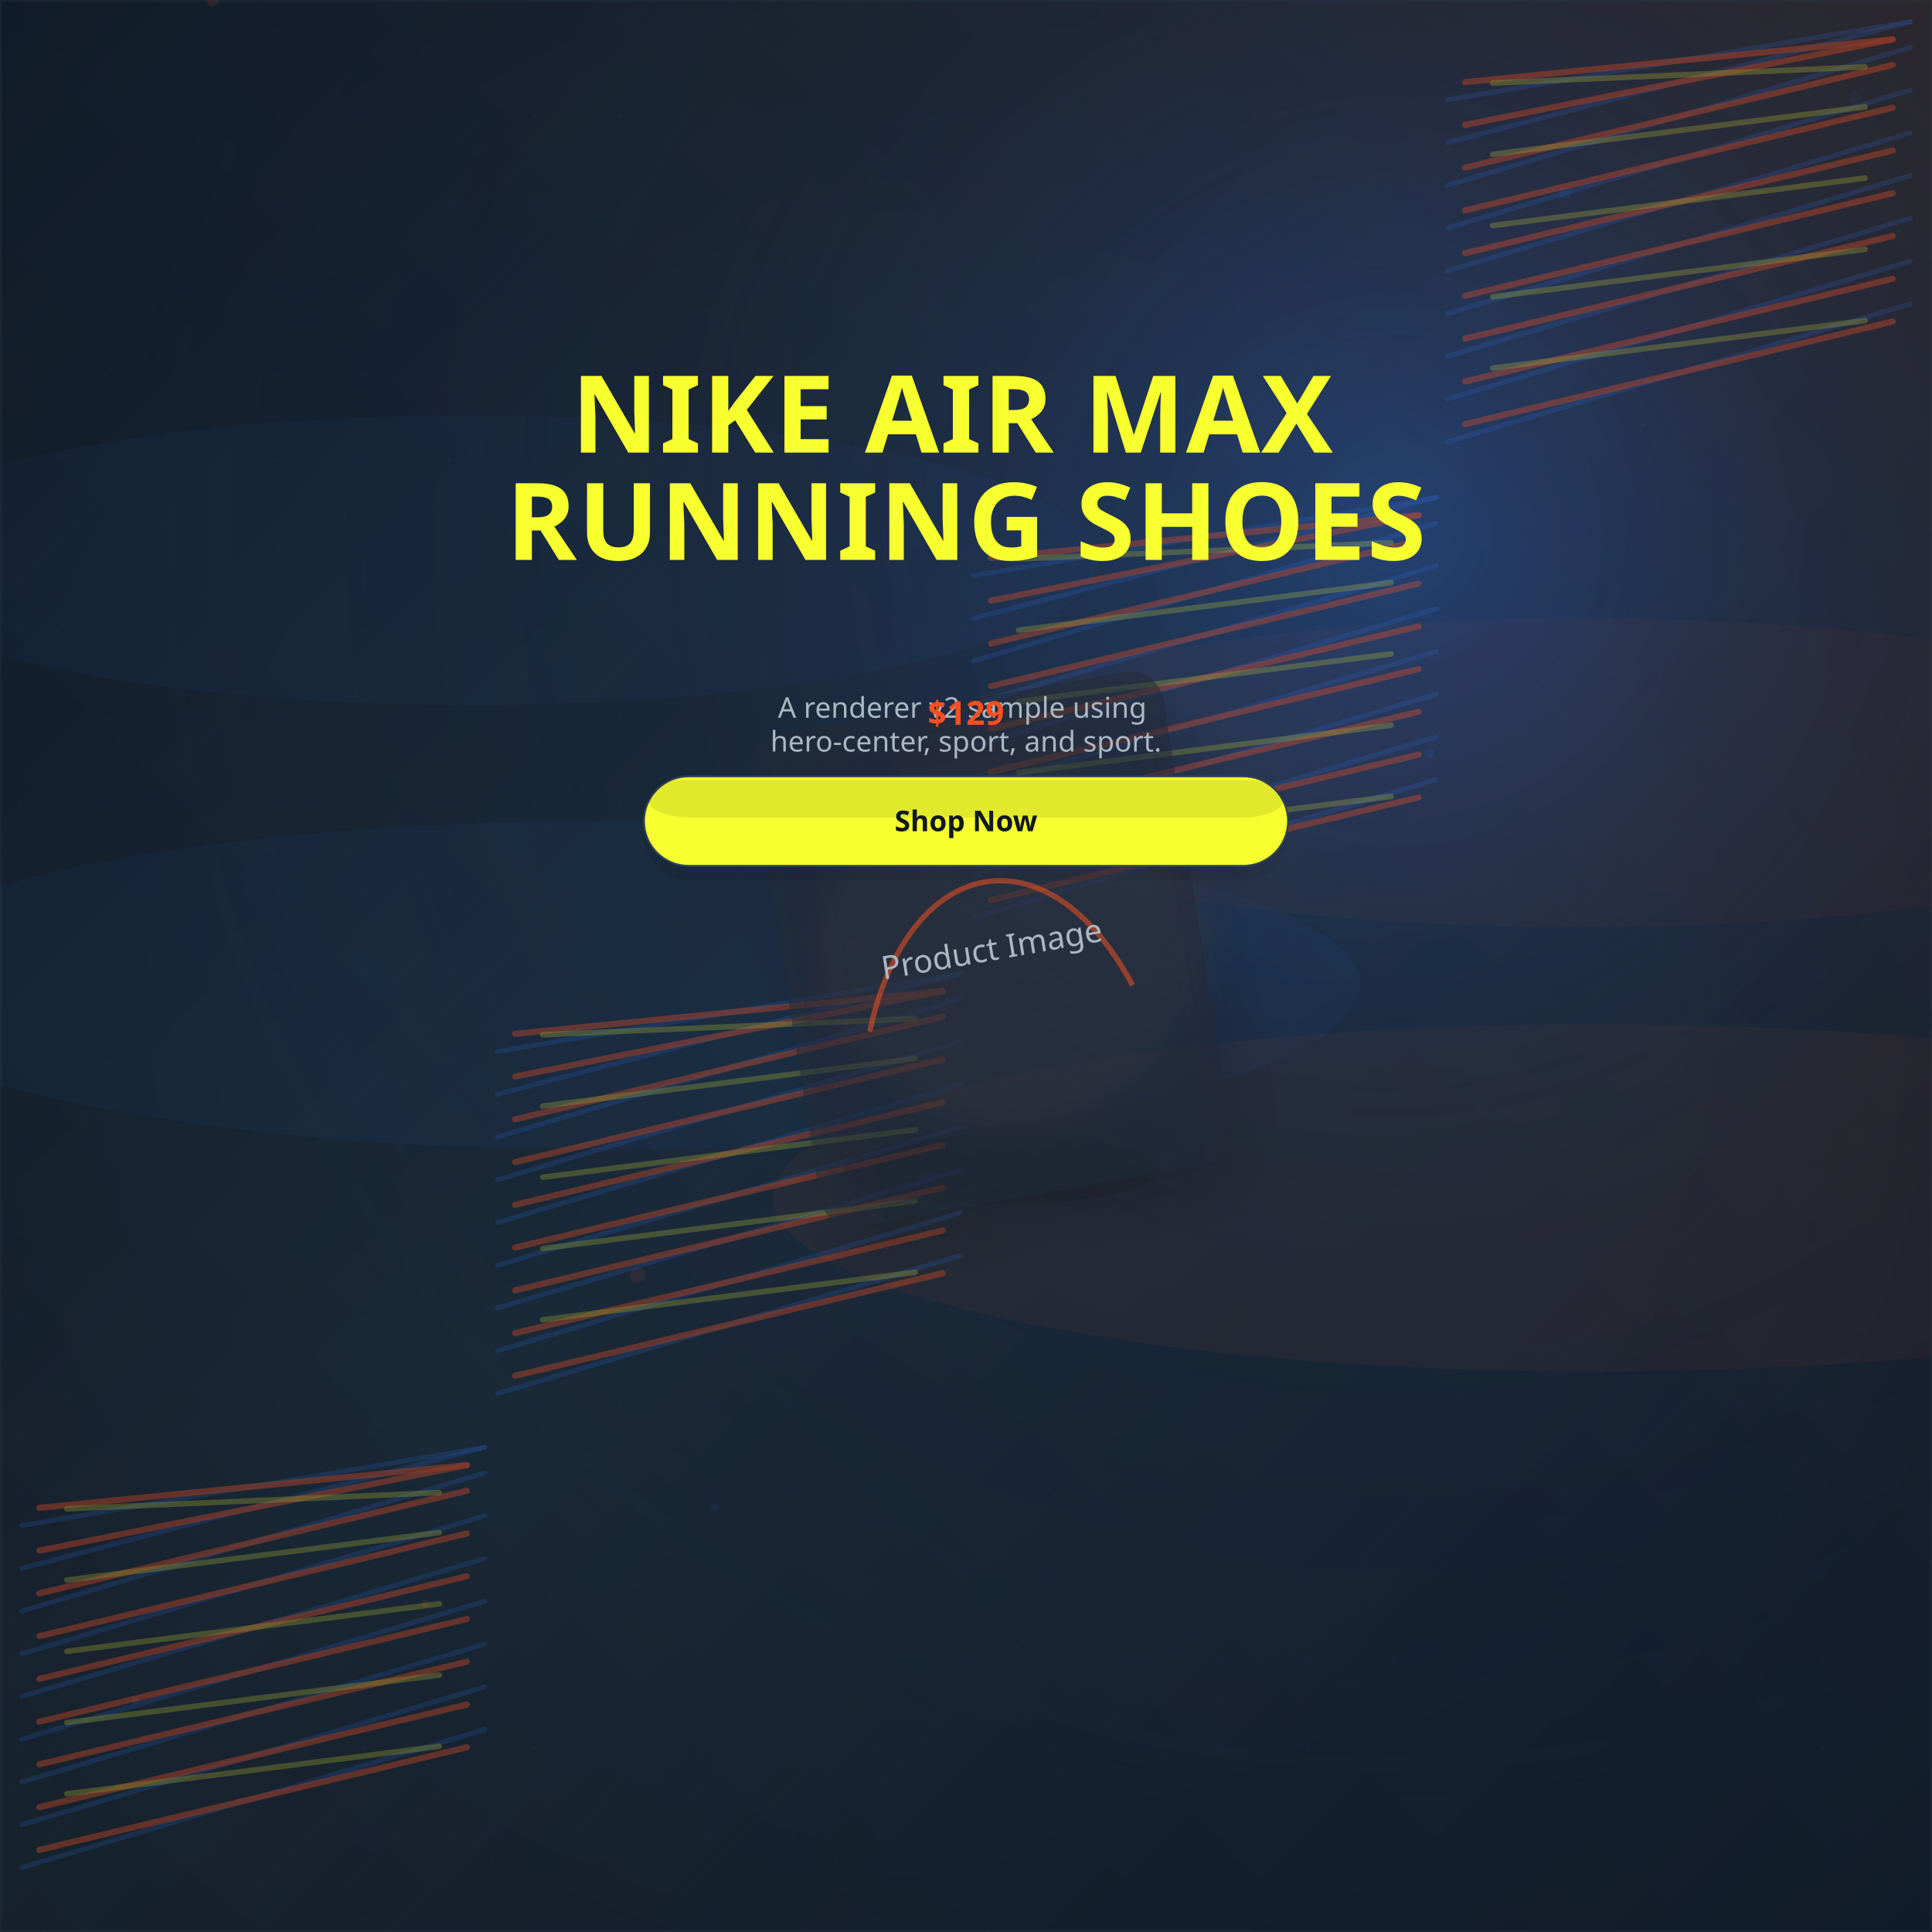
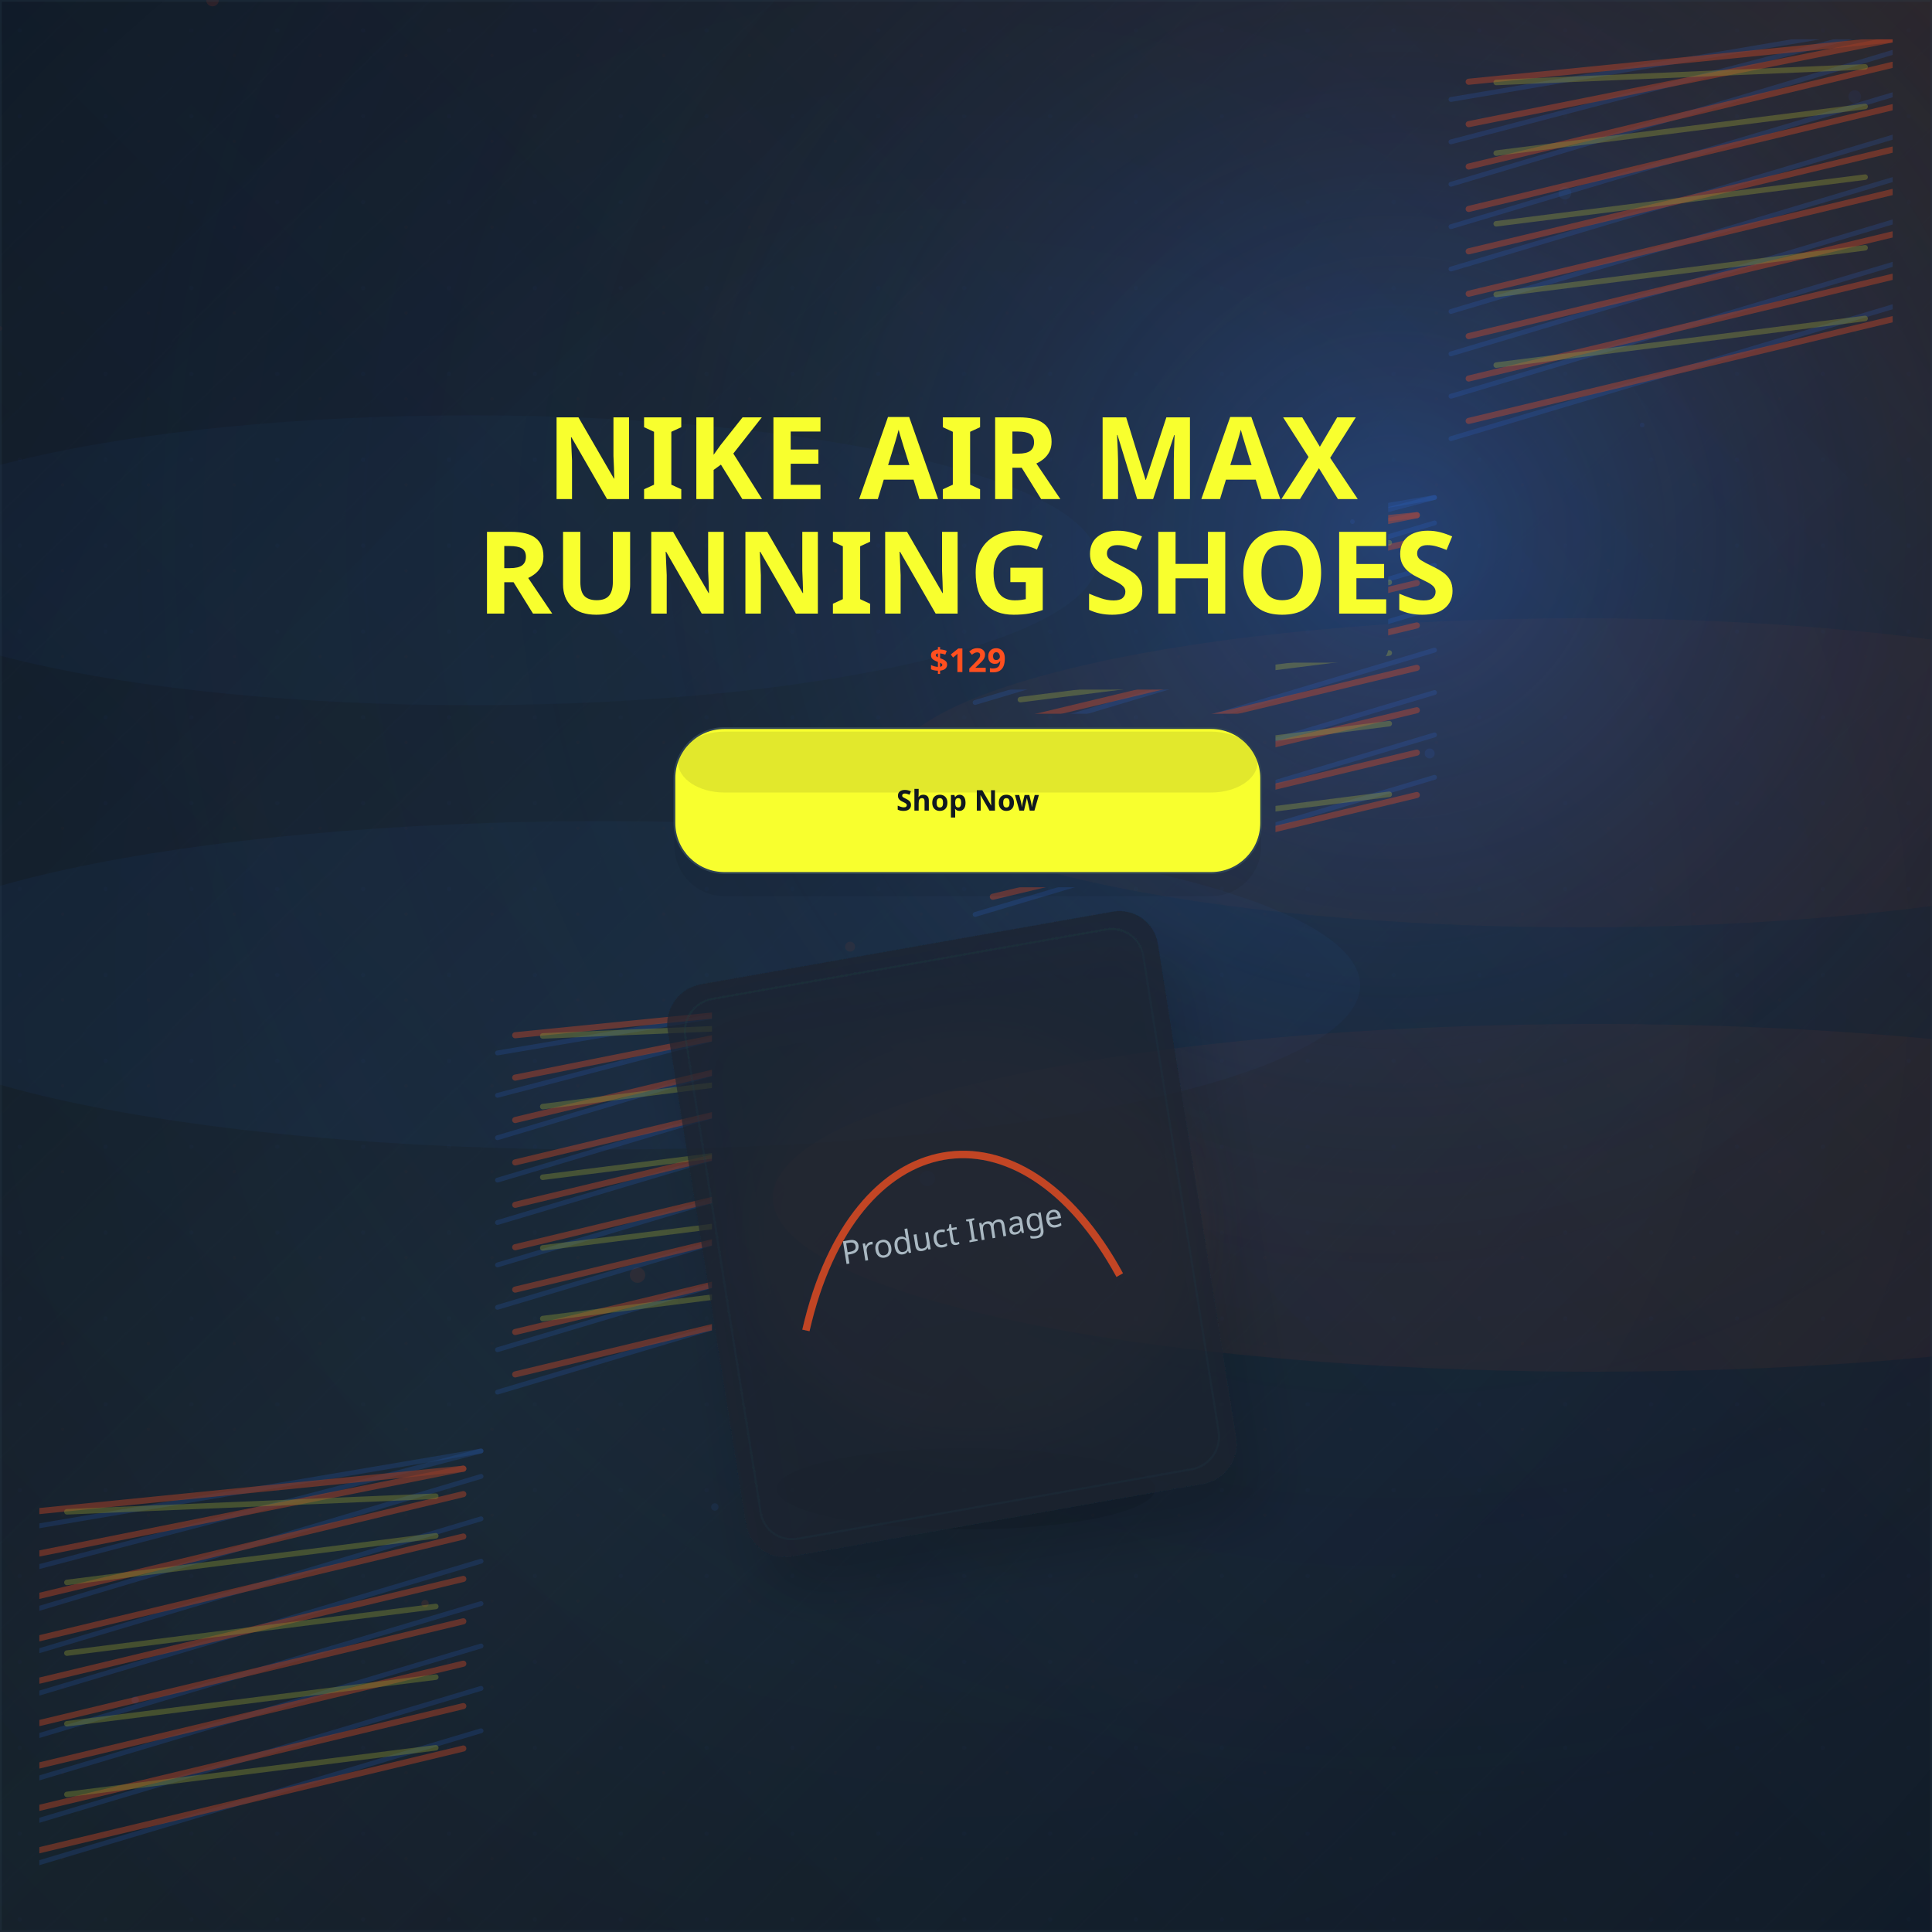
<svg xmlns="http://www.w3.org/2000/svg" width="1080" height="1080" viewBox="0 0 1080 1080" role="img">
  <defs>
    <linearGradient id="renderer2-bg-1" x1="0%" y1="0%" x2="100%" y2="100%">
      <stop offset="0%" stop-color="#101820" />
      <stop offset="48%" stop-color="#1A2733" />
      <stop offset="100%" stop-color="#101820" />
    </linearGradient>
    <linearGradient id="renderer2-depth-2" x1="0%" y1="100%" x2="100%" y2="0%">
      <stop offset="0%" stop-color="#00000066" stop-opacity="0.22" />
      <stop offset="52%" stop-color="#2D78FF" stop-opacity="0.08" />
      <stop offset="100%" stop-color="#FF4F1F" stop-opacity="0.16" />
    </linearGradient>
    <radialGradient id="renderer2-light-3" cx="72%" cy="28%" r="68%">
      <stop offset="0%" stop-color="#2D78FF" stop-opacity="0.46" />
      <stop offset="56%" stop-color="#1A2733" stop-opacity="0.12" />
      <stop offset="100%" stop-color="#101820" stop-opacity="0" />
    </radialGradient>
    <radialGradient id="renderer2-vignette-4" cx="50%" cy="50%" r="74%">
      <stop offset="45%" stop-color="#000000" stop-opacity="0" />
      <stop offset="100%" stop-color="#00000066" stop-opacity="0.25" />
    </radialGradient>
    <pattern id="renderer2-texture-5" width="48" height="48" patternUnits="userSpaceOnUse">
      <path d="M0 47 L48 1 M-12 12 L12 -12 M36 60 L60 36" stroke="#304454" stroke-width="1" opacity="0.12" />
      <circle cx="11" cy="17" r="1.2" fill="#2D78FF" opacity="0.1" />
      <circle cx="35" cy="31" r="0.9" fill="#FF4F1F" opacity="0.08" />
    </pattern>
-     <clipPath id="renderer2-product-clip-6">
-       <rect x="442.95" y="391.5" width="233.1" height="279" rx="12.82" />
+     <mask id="renderer2-decoration-mask-6" maskUnits="userSpaceOnUse">
+       <rect x="22" y="22" width="1036" height="1036" fill="#ffffff" />
+       <rect x="397.98" y="526.25" width="284.04" height="327.04" rx="10.52" fill="#000000" />
+       <rect x="305" y="207" width="471" height="163.42" rx="8" fill="#000000" />
+       <rect x="369" y="328.5" width="344" height="57" rx="8" fill="#000000" />
+       <rect x="369" y="399" width="344" height="97" rx="8" fill="#000000" />
+     </mask>
+     <clipPath id="renderer2-product-clip-7">
+       <rect x="400.82" y="527.84" width="278.36" height="323.87" rx="15.31" />
    </clipPath>
-     <filter id="renderer2-product-shadow-7" x="-55%" y="-55%" width="210%" height="220%">
-       <feDropShadow dx="8.16" dy="20.93" stdDeviation="12.82" flood-color="#00000066" flood-opacity="0.52" />
+     <filter id="renderer2-product-shadow-8" x="-55%" y="-55%" width="210%" height="220%">
+       <feDropShadow dx="9.74" dy="24.29" stdDeviation="15.31" flood-color="#00000066" flood-opacity="0.52" />
    </filter>
-     <filter id="renderer2-product-glow-8" x="-70%" y="-70%" width="240%" height="240%">
-       <feGaussianBlur stdDeviation="10.49" result="blur" />
-       <feColorMatrix in="blur" type="matrix" values="0 0 0 0 1 0 0 0 0 0.31 0 0 0 0 0.122 0 0 0 0.6 0" />
+     <filter id="renderer2-product-glow-9" x="-70%" y="-70%" width="240%" height="240%">
+       <feGaussianBlur stdDeviation="12.53" result="blur" />
+       <feColorMatrix in="blur" type="matrix" values="0 0 0 0 1 0 0 0 0 0.31 0 0 0 0 0.122 0 0 0 0.49 0" />
    </filter>
-     <linearGradient id="renderer2-product-reflection-9" x1="0%" y1="0%" x2="0%" y2="100%">
+     <linearGradient id="renderer2-product-reflection-10" x1="0%" y1="0%" x2="0%" y2="100%">
      <stop offset="0%" stop-color="#101820" stop-opacity="0.24" />
      <stop offset="100%" stop-color="#101820" stop-opacity="0" />
    </linearGradient>
  </defs>
-   <g data-background="sports">
-     <rect x="0" y="0" width="1080" height="1080" fill="url(#renderer2-bg-1)" />
-     <rect x="0" y="0" width="1080" height="1080" fill="url(#renderer2-depth-2)" opacity="0.7" />
-     <ellipse cx="263.52" cy="313.2" rx="349.92" ry="81" fill="#2D78FF" opacity="0.04" />
-     <ellipse cx="883.44" cy="432" rx="386.64" ry="86.4" fill="#FF4F1F" opacity="0.05" />
-     <ellipse cx="336.96" cy="550.8" rx="423.36" ry="91.8" fill="#2D78FF" opacity="0.05" />
-     <ellipse cx="892.08" cy="669.6" rx="460.08" ry="97.2" fill="#FF4F1F" opacity="0.06" />
-     <rect x="0" y="0" width="1080" height="1080" fill="url(#renderer2-light-3)" opacity="0.67" />
-     <rect x="0" y="0" width="1080" height="1080" fill="url(#renderer2-texture-5)" opacity="0.2" />
-     <g data-background-particles="fast and competitive">
-       <circle cx="0" cy="183.6" r="1.3" fill="#FF4F1F" opacity="0.07" />
-       <circle cx="399.6" cy="842.4" r="2.05" fill="#2D78FF" opacity="0.09" />
-       <circle cx="799.2" cy="421.2" r="2.8" fill="#2D78FF" opacity="0.11" />
-       <circle cx="118.8" cy="0" r="3.55" fill="#FF4F1F" opacity="0.13" />
-       <circle cx="518.4" cy="658.8" r="4.3" fill="#2D78FF" opacity="0.07" />
-       <circle cx="918" cy="237.6" r="1.3" fill="#2D78FF" opacity="0.09" />
-       <circle cx="237.6" cy="896.4" r="2.05" fill="#FF4F1F" opacity="0.11" />
-       <circle cx="637.2" cy="475.2" r="2.8" fill="#2D78FF" opacity="0.13" />
-       <circle cx="1036.8" cy="54" r="3.55" fill="#2D78FF" opacity="0.07" />
-       <circle cx="356.4" cy="712.8" r="4.3" fill="#FF4F1F" opacity="0.09" />
-       <circle cx="756" cy="291.6" r="1.3" fill="#2D78FF" opacity="0.11" />
-       <circle cx="75.6" cy="950.4" r="2.05" fill="#2D78FF" opacity="0.13" />
-       <circle cx="475.2" cy="529.2" r="2.8" fill="#FF4F1F" opacity="0.07" />
-       <circle cx="874.8" cy="108" r="3.55" fill="#2D78FF" opacity="0.09" />
-     </g>
-     <rect x="0" y="0" width="1080" height="1080" fill="#1A2733" opacity="0.08" />
-     <rect x="0" y="0" width="1080" height="1080" fill="url(#renderer2-vignette-4)" />
-     <rect x="0" y="0" width="1080" height="1080" fill="none" stroke="#304454" stroke-width="2" opacity="0.24" />
-   </g>
-   <g opacity="0.48" data-decoration="sports" data-layering="cinematic">
-     <g data-decoration-region="0" data-placement="diagonal">
-       <path d="M 809.1 55.8 L 1067.9 12.1" stroke="#2D78FF" stroke-width="2.72" stroke-linecap="round" fill="none" opacity="0.32" />
-       <path d="M 809.1 79.7 L 1067.9 12.1" stroke="#2D78FF" stroke-width="2.72" stroke-linecap="round" fill="none" opacity="0.32" />
-       <path d="M 809.1 103.6 L 1067.9 26.44" stroke="#2D78FF" stroke-width="2.72" stroke-linecap="round" fill="none" opacity="0.32" />
-       <path d="M 809.1 127.5 L 1067.9 50.34" stroke="#2D78FF" stroke-width="2.72" stroke-linecap="round" fill="none" opacity="0.32" />
-       <path d="M 809.1 151.4 L 1067.9 74.24" stroke="#2D78FF" stroke-width="2.72" stroke-linecap="round" fill="none" opacity="0.32" />
-       <path d="M 809.1 175.3 L 1067.9 98.14" stroke="#2D78FF" stroke-width="2.72" stroke-linecap="round" fill="none" opacity="0.32" />
-       <path d="M 809.1 199.2 L 1067.9 122.04" stroke="#2D78FF" stroke-width="2.72" stroke-linecap="round" fill="none" opacity="0.32" />
-       <path d="M 809.1 223.1 L 1067.9 145.94" stroke="#2D78FF" stroke-width="2.72" stroke-linecap="round" fill="none" opacity="0.32" />
-       <path d="M 809.1 247 L 1067.9 169.84" stroke="#2D78FF" stroke-width="2.72" stroke-linecap="round" fill="none" opacity="0.32" />
-       <path d="M 819 45.9 L 1058 22" stroke="#FF4F1F" stroke-width="3.44" stroke-linecap="round" fill="none" opacity="0.68" />
-       <path d="M 819 69.8 L 1058 22" stroke="#FF4F1F" stroke-width="3.44" stroke-linecap="round" fill="none" opacity="0.68" />
-       <path d="M 819 93.7 L 1058 36.34" stroke="#FF4F1F" stroke-width="3.44" stroke-linecap="round" fill="none" opacity="0.68" />
-       <path d="M 819 117.6 L 1058 60.24" stroke="#FF4F1F" stroke-width="3.44" stroke-linecap="round" fill="none" opacity="0.68" />
-       <path d="M 819 141.5 L 1058 84.14" stroke="#FF4F1F" stroke-width="3.44" stroke-linecap="round" fill="none" opacity="0.68" />
-       <path d="M 819 165.4 L 1058 108.04" stroke="#FF4F1F" stroke-width="3.44" stroke-linecap="round" fill="none" opacity="0.68" />
-       <path d="M 819 189.3 L 1058 131.94" stroke="#FF4F1F" stroke-width="3.44" stroke-linecap="round" fill="none" opacity="0.68" />
-       <path d="M 819 213.2 L 1058 155.84" stroke="#FF4F1F" stroke-width="3.44" stroke-linecap="round" fill="none" opacity="0.68" />
-       <path d="M 819 237.1 L 1058 179.74" stroke="#FF4F1F" stroke-width="3.44" stroke-linecap="round" fill="none" opacity="0.68" />
-       <path d="M 834.4 46.43 L 1042.6 37.4" stroke="#F8FF2E" stroke-width="3.12" stroke-linecap="round" fill="none" opacity="0.42" />
-       <path d="M 834.4 86.27 L 1042.6 59.71" stroke="#F8FF2E" stroke-width="3.12" stroke-linecap="round" fill="none" opacity="0.42" />
-       <path d="M 834.4 126.1 L 1042.6 99.54" stroke="#F8FF2E" stroke-width="3.12" stroke-linecap="round" fill="none" opacity="0.42" />
-       <path d="M 834.4 165.93 L 1042.6 139.37" stroke="#F8FF2E" stroke-width="3.12" stroke-linecap="round" fill="none" opacity="0.42" />
-       <path d="M 834.4 205.77 L 1042.6 179.21" stroke="#F8FF2E" stroke-width="3.12" stroke-linecap="round" fill="none" opacity="0.42" />
-     </g>
-     <g data-decoration-region="1" data-placement="diagonal">
-       <path d="M 544.1 321.8 L 802.9 278.1" stroke="#2D78FF" stroke-width="2.72" stroke-linecap="round" fill="none" opacity="0.32" />
-       <path d="M 544.1 345.7 L 802.9 278.1" stroke="#2D78FF" stroke-width="2.72" stroke-linecap="round" fill="none" opacity="0.32" />
-       <path d="M 544.1 369.6 L 802.9 292.44" stroke="#2D78FF" stroke-width="2.72" stroke-linecap="round" fill="none" opacity="0.32" />
-       <path d="M 544.1 393.5 L 802.9 316.34" stroke="#2D78FF" stroke-width="2.72" stroke-linecap="round" fill="none" opacity="0.32" />
-       <path d="M 544.1 417.4 L 802.9 340.24" stroke="#2D78FF" stroke-width="2.72" stroke-linecap="round" fill="none" opacity="0.32" />
-       <path d="M 544.1 441.3 L 802.9 364.14" stroke="#2D78FF" stroke-width="2.72" stroke-linecap="round" fill="none" opacity="0.32" />
-       <path d="M 544.1 465.2 L 802.9 388.04" stroke="#2D78FF" stroke-width="2.72" stroke-linecap="round" fill="none" opacity="0.32" />
-       <path d="M 544.1 489.1 L 802.9 411.94" stroke="#2D78FF" stroke-width="2.72" stroke-linecap="round" fill="none" opacity="0.32" />
-       <path d="M 544.1 513 L 802.9 435.84" stroke="#2D78FF" stroke-width="2.72" stroke-linecap="round" fill="none" opacity="0.32" />
-       <path d="M 554 311.9 L 793 288" stroke="#FF4F1F" stroke-width="3.44" stroke-linecap="round" fill="none" opacity="0.68" />
-       <path d="M 554 335.8 L 793 288" stroke="#FF4F1F" stroke-width="3.44" stroke-linecap="round" fill="none" opacity="0.68" />
-       <path d="M 554 359.7 L 793 302.34" stroke="#FF4F1F" stroke-width="3.44" stroke-linecap="round" fill="none" opacity="0.68" />
-       <path d="M 554 383.6 L 793 326.24" stroke="#FF4F1F" stroke-width="3.44" stroke-linecap="round" fill="none" opacity="0.68" />
-       <path d="M 554 407.5 L 793 350.14" stroke="#FF4F1F" stroke-width="3.44" stroke-linecap="round" fill="none" opacity="0.68" />
-       <path d="M 554 431.4 L 793 374.04" stroke="#FF4F1F" stroke-width="3.44" stroke-linecap="round" fill="none" opacity="0.68" />
-       <path d="M 554 455.3 L 793 397.94" stroke="#FF4F1F" stroke-width="3.44" stroke-linecap="round" fill="none" opacity="0.68" />
-       <path d="M 554 479.2 L 793 421.84" stroke="#FF4F1F" stroke-width="3.44" stroke-linecap="round" fill="none" opacity="0.68" />
-       <path d="M 554 503.1 L 793 445.74" stroke="#FF4F1F" stroke-width="3.44" stroke-linecap="round" fill="none" opacity="0.68" />
-       <path d="M 569.4 312.43 L 777.6 303.4" stroke="#F8FF2E" stroke-width="3.12" stroke-linecap="round" fill="none" opacity="0.42" />
-       <path d="M 569.4 352.27 L 777.6 325.71" stroke="#F8FF2E" stroke-width="3.12" stroke-linecap="round" fill="none" opacity="0.42" />
-       <path d="M 569.4 392.1 L 777.6 365.54" stroke="#F8FF2E" stroke-width="3.12" stroke-linecap="round" fill="none" opacity="0.42" />
-       <path d="M 569.4 431.93 L 777.6 405.37" stroke="#F8FF2E" stroke-width="3.12" stroke-linecap="round" fill="none" opacity="0.42" />
-       <path d="M 569.4 471.77 L 777.6 445.21" stroke="#F8FF2E" stroke-width="3.12" stroke-linecap="round" fill="none" opacity="0.42" />
-     </g>
-     <g data-decoration-region="2" data-placement="diagonal">
-       <path d="M 278.1 587.8 L 536.9 544.1" stroke="#2D78FF" stroke-width="2.72" stroke-linecap="round" fill="none" opacity="0.32" />
-       <path d="M 278.1 611.7 L 536.9 544.1" stroke="#2D78FF" stroke-width="2.72" stroke-linecap="round" fill="none" opacity="0.32" />
-       <path d="M 278.1 635.6 L 536.9 558.44" stroke="#2D78FF" stroke-width="2.72" stroke-linecap="round" fill="none" opacity="0.32" />
-       <path d="M 278.1 659.5 L 536.9 582.34" stroke="#2D78FF" stroke-width="2.72" stroke-linecap="round" fill="none" opacity="0.32" />
-       <path d="M 278.1 683.4 L 536.9 606.24" stroke="#2D78FF" stroke-width="2.72" stroke-linecap="round" fill="none" opacity="0.32" />
-       <path d="M 278.1 707.3 L 536.9 630.14" stroke="#2D78FF" stroke-width="2.72" stroke-linecap="round" fill="none" opacity="0.32" />
-       <path d="M 278.1 731.2 L 536.9 654.04" stroke="#2D78FF" stroke-width="2.72" stroke-linecap="round" fill="none" opacity="0.32" />
-       <path d="M 278.1 755.1 L 536.9 677.94" stroke="#2D78FF" stroke-width="2.72" stroke-linecap="round" fill="none" opacity="0.32" />
-       <path d="M 278.1 779 L 536.9 701.84" stroke="#2D78FF" stroke-width="2.72" stroke-linecap="round" fill="none" opacity="0.32" />
-       <path d="M 288 577.9 L 527 554" stroke="#FF4F1F" stroke-width="3.44" stroke-linecap="round" fill="none" opacity="0.68" />
-       <path d="M 288 601.8 L 527 554" stroke="#FF4F1F" stroke-width="3.44" stroke-linecap="round" fill="none" opacity="0.68" />
-       <path d="M 288 625.7 L 527 568.34" stroke="#FF4F1F" stroke-width="3.44" stroke-linecap="round" fill="none" opacity="0.68" />
-       <path d="M 288 649.6 L 527 592.24" stroke="#FF4F1F" stroke-width="3.44" stroke-linecap="round" fill="none" opacity="0.68" />
-       <path d="M 288 673.5 L 527 616.14" stroke="#FF4F1F" stroke-width="3.44" stroke-linecap="round" fill="none" opacity="0.68" />
-       <path d="M 288 697.4 L 527 640.04" stroke="#FF4F1F" stroke-width="3.44" stroke-linecap="round" fill="none" opacity="0.68" />
-       <path d="M 288 721.3 L 527 663.94" stroke="#FF4F1F" stroke-width="3.44" stroke-linecap="round" fill="none" opacity="0.68" />
-       <path d="M 288 745.2 L 527 687.84" stroke="#FF4F1F" stroke-width="3.44" stroke-linecap="round" fill="none" opacity="0.68" />
-       <path d="M 288 769.1 L 527 711.74" stroke="#FF4F1F" stroke-width="3.44" stroke-linecap="round" fill="none" opacity="0.68" />
-       <path d="M 303.4 578.43 L 511.6 569.4" stroke="#F8FF2E" stroke-width="3.12" stroke-linecap="round" fill="none" opacity="0.42" />
-       <path d="M 303.4 618.27 L 511.6 591.71" stroke="#F8FF2E" stroke-width="3.12" stroke-linecap="round" fill="none" opacity="0.42" />
-       <path d="M 303.4 658.1 L 511.6 631.54" stroke="#F8FF2E" stroke-width="3.12" stroke-linecap="round" fill="none" opacity="0.42" />
-       <path d="M 303.4 697.93 L 511.6 671.37" stroke="#F8FF2E" stroke-width="3.12" stroke-linecap="round" fill="none" opacity="0.42" />
-       <path d="M 303.4 737.77 L 511.6 711.21" stroke="#F8FF2E" stroke-width="3.12" stroke-linecap="round" fill="none" opacity="0.42" />
-     </g>
-     <g data-decoration-region="3" data-placement="diagonal">
-       <path d="M 12.1 852.8 L 270.9 809.1" stroke="#2D78FF" stroke-width="2.72" stroke-linecap="round" fill="none" opacity="0.32" />
-       <path d="M 12.1 876.7 L 270.9 809.1" stroke="#2D78FF" stroke-width="2.72" stroke-linecap="round" fill="none" opacity="0.32" />
-       <path d="M 12.1 900.6 L 270.9 823.44" stroke="#2D78FF" stroke-width="2.72" stroke-linecap="round" fill="none" opacity="0.32" />
-       <path d="M 12.1 924.5 L 270.9 847.34" stroke="#2D78FF" stroke-width="2.72" stroke-linecap="round" fill="none" opacity="0.32" />
-       <path d="M 12.1 948.4 L 270.9 871.24" stroke="#2D78FF" stroke-width="2.72" stroke-linecap="round" fill="none" opacity="0.32" />
-       <path d="M 12.1 972.3 L 270.9 895.14" stroke="#2D78FF" stroke-width="2.72" stroke-linecap="round" fill="none" opacity="0.32" />
-       <path d="M 12.1 996.2 L 270.9 919.04" stroke="#2D78FF" stroke-width="2.72" stroke-linecap="round" fill="none" opacity="0.32" />
-       <path d="M 12.1 1020.1 L 270.9 942.94" stroke="#2D78FF" stroke-width="2.72" stroke-linecap="round" fill="none" opacity="0.32" />
-       <path d="M 12.1 1044 L 270.9 966.84" stroke="#2D78FF" stroke-width="2.72" stroke-linecap="round" fill="none" opacity="0.32" />
-       <path d="M 22 842.9 L 261 819" stroke="#FF4F1F" stroke-width="3.44" stroke-linecap="round" fill="none" opacity="0.68" />
-       <path d="M 22 866.8 L 261 819" stroke="#FF4F1F" stroke-width="3.44" stroke-linecap="round" fill="none" opacity="0.68" />
-       <path d="M 22 890.7 L 261 833.34" stroke="#FF4F1F" stroke-width="3.44" stroke-linecap="round" fill="none" opacity="0.68" />
-       <path d="M 22 914.6 L 261 857.24" stroke="#FF4F1F" stroke-width="3.44" stroke-linecap="round" fill="none" opacity="0.68" />
-       <path d="M 22 938.5 L 261 881.14" stroke="#FF4F1F" stroke-width="3.44" stroke-linecap="round" fill="none" opacity="0.68" />
-       <path d="M 22 962.4 L 261 905.04" stroke="#FF4F1F" stroke-width="3.44" stroke-linecap="round" fill="none" opacity="0.68" />
-       <path d="M 22 986.3 L 261 928.94" stroke="#FF4F1F" stroke-width="3.44" stroke-linecap="round" fill="none" opacity="0.68" />
-       <path d="M 22 1010.2 L 261 952.84" stroke="#FF4F1F" stroke-width="3.44" stroke-linecap="round" fill="none" opacity="0.68" />
-       <path d="M 22 1034.1 L 261 976.74" stroke="#FF4F1F" stroke-width="3.44" stroke-linecap="round" fill="none" opacity="0.68" />
-       <path d="M 37.4 843.43 L 245.6 834.4" stroke="#F8FF2E" stroke-width="3.12" stroke-linecap="round" fill="none" opacity="0.42" />
-       <path d="M 37.4 883.27 L 245.6 856.71" stroke="#F8FF2E" stroke-width="3.12" stroke-linecap="round" fill="none" opacity="0.42" />
-       <path d="M 37.4 923.1 L 245.6 896.54" stroke="#F8FF2E" stroke-width="3.12" stroke-linecap="round" fill="none" opacity="0.42" />
-       <path d="M 37.4 962.93 L 245.6 936.37" stroke="#F8FF2E" stroke-width="3.12" stroke-linecap="round" fill="none" opacity="0.42" />
-       <path d="M 37.4 1002.77 L 245.6 976.21" stroke="#F8FF2E" stroke-width="3.12" stroke-linecap="round" fill="none" opacity="0.42" />
-     </g>
-   </g>
-   <g data-product-position="dynamic">
-     <ellipse cx="559.5" cy="653.76" rx="88.58" ry="19.53" fill="#00000066" opacity="0.24" />
-     <ellipse cx="563.5" cy="529" rx="107.23" ry="100.44" fill="#FF4F1F" opacity="0.18" filter="url(#renderer2-product-glow-8)" />
-     <g transform="translate(4 -2) rotate(-10 559.5 531) skewX(-1)" filter="url(#renderer2-product-shadow-7)">
-       <rect x="452.01" y="400.56" width="214.97" height="260.87" rx="15.15" fill="none" stroke="#304454" stroke-width="1.09" opacity="0.24" />
-       <rect x="442.95" y="391.5" width="233.1" height="279" rx="18.65" fill="#1A2733" opacity="0.52" />
-       <path d="M 484.91 564.48 C 522.2 469.62, 601.46 469.62, 634.09 564.48" stroke="#FF4F1F" stroke-width="3" fill="none" opacity="0.5" />
-       <text x="559.5" y="531" text-anchor="middle" dominant-baseline="middle" font-family="Barlow" font-size="18" fill="#AAB8C2">Product Image</text>
-     </g>
-   </g>
-   <text x="540" y="253" text-anchor="middle" font-family="Oswald" font-size="60" font-weight="800" fill="#F8FF2E" letter-spacing="0.6" paint-order="stroke" stroke="#F8FF2E" stroke-width="0">
-     <tspan x="540" dy="0">NIKE AIR MAX</tspan>
-     <tspan x="540" dy="60">RUNNING SHOES</tspan>
-   </text>
-   <text x="540" y="401.24" text-anchor="middle" font-family="Barlow" font-size="16" font-weight="400" fill="#AAB8C2">
-     <tspan x="540" dy="0">A renderer v2 sample using</tspan>
-     <tspan x="540" dy="18.88">hero-center, sport, and sport.</tspan>
-   </text>
-   <text x="540" y="405.16" text-anchor="middle" font-family="Oswald" font-size="18.4" font-weight="800" fill="#FF4F1F" letter-spacing="0.21">
-     <tspan x="540" dy="0">$129</tspan>
-   </text>
-   <g data-cta="Shop Now">
-     <rect x="360" y="442" width="360" height="50" rx="25" fill="#00000066" opacity="0.16" />
-     <rect x="360" y="434" width="360" height="50" rx="25" fill="#F8FF2E" stroke="#304454" stroke-width="1" />
-     <rect x="362" y="436" width="356" height="21" rx="23" fill="#101820" opacity="0.1" />
-     <text x="540" y="459" text-anchor="middle" dominant-baseline="middle" font-family="Oswald" font-size="16" font-weight="800" fill="#101820">Shop Now</text>
+   <g data-editor-layer="true" data-layer-id="background" data-layer-type="background" data-layer-label="Background" data-layer-x="0" data-layer-y="0" data-layer-width="1080" data-layer-height="1080">
+     <g data-background="sports">
+       <rect x="0" y="0" width="1080" height="1080" fill="url(#renderer2-bg-1)" />
+       <rect x="0" y="0" width="1080" height="1080" fill="url(#renderer2-depth-2)" opacity="0.7" />
+       <ellipse cx="263.52" cy="313.2" rx="349.92" ry="81" fill="#2D78FF" opacity="0.04" />
+       <ellipse cx="883.44" cy="432" rx="386.64" ry="86.4" fill="#FF4F1F" opacity="0.05" />
+       <ellipse cx="336.96" cy="550.8" rx="423.36" ry="91.8" fill="#2D78FF" opacity="0.05" />
+       <ellipse cx="892.08" cy="669.6" rx="460.08" ry="97.2" fill="#FF4F1F" opacity="0.06" />
+       <rect x="0" y="0" width="1080" height="1080" fill="url(#renderer2-light-3)" opacity="0.67" />
+       <rect x="0" y="0" width="1080" height="1080" fill="url(#renderer2-texture-5)" opacity="0.2" />
+       <g data-background-particles="fast and competitive">
+         <circle cx="0" cy="183.6" r="1.3" fill="#FF4F1F" opacity="0.07" />
+         <circle cx="399.6" cy="842.4" r="2.05" fill="#2D78FF" opacity="0.09" />
+         <circle cx="799.2" cy="421.2" r="2.8" fill="#2D78FF" opacity="0.11" />
+         <circle cx="118.8" cy="0" r="3.55" fill="#FF4F1F" opacity="0.13" />
+         <circle cx="518.4" cy="658.8" r="4.3" fill="#2D78FF" opacity="0.07" />
+         <circle cx="918" cy="237.6" r="1.3" fill="#2D78FF" opacity="0.09" />
+         <circle cx="237.6" cy="896.4" r="2.05" fill="#FF4F1F" opacity="0.11" />
+         <circle cx="637.2" cy="475.2" r="2.8" fill="#2D78FF" opacity="0.13" />
+         <circle cx="1036.8" cy="54" r="3.55" fill="#2D78FF" opacity="0.07" />
+         <circle cx="356.4" cy="712.8" r="4.3" fill="#FF4F1F" opacity="0.09" />
+         <circle cx="756" cy="291.6" r="1.3" fill="#2D78FF" opacity="0.11" />
+         <circle cx="75.6" cy="950.4" r="2.05" fill="#2D78FF" opacity="0.13" />
+         <circle cx="475.2" cy="529.2" r="2.8" fill="#FF4F1F" opacity="0.07" />
+         <circle cx="874.8" cy="108" r="3.55" fill="#2D78FF" opacity="0.09" />
+       </g>
+       <rect x="0" y="0" width="1080" height="1080" fill="#1A2733" opacity="0.08" />
+       <rect x="0" y="0" width="1080" height="1080" fill="url(#renderer2-vignette-4)" />
+       <rect x="0" y="0" width="1080" height="1080" fill="none" stroke="#304454" stroke-width="2" opacity="0.24" />
+     </g>
+   </g>
+   <g data-editor-layer="true" data-layer-id="decorations" data-layer-type="decoration" data-layer-label="Decorations" data-layer-x="22" data-layer-y="22" data-layer-width="1036" data-layer-height="1036">
+     <g opacity="0.48" data-decoration="sports" data-layering="cinematic" mask="url(#renderer2-decoration-mask-6)">
+       <g data-decoration-region="0" data-placement="diagonal">
+         <path d="M 811.1 55.6 L 1067.9 12.1" stroke="#2D78FF" stroke-width="2.7" stroke-linecap="round" fill="none" opacity="0.32" />
+         <path d="M 811.1 79.3 L 1067.9 12.1" stroke="#2D78FF" stroke-width="2.7" stroke-linecap="round" fill="none" opacity="0.32" />
+         <path d="M 811.1 103 L 1067.9 26.32" stroke="#2D78FF" stroke-width="2.7" stroke-linecap="round" fill="none" opacity="0.32" />
+         <path d="M 811.1 126.7 L 1067.9 50.02" stroke="#2D78FF" stroke-width="2.7" stroke-linecap="round" fill="none" opacity="0.32" />
+         <path d="M 811.1 150.4 L 1067.9 73.72" stroke="#2D78FF" stroke-width="2.7" stroke-linecap="round" fill="none" opacity="0.32" />
+         <path d="M 811.1 174.1 L 1067.9 97.42" stroke="#2D78FF" stroke-width="2.7" stroke-linecap="round" fill="none" opacity="0.32" />
+         <path d="M 811.1 197.8 L 1067.9 121.12" stroke="#2D78FF" stroke-width="2.7" stroke-linecap="round" fill="none" opacity="0.32" />
+         <path d="M 811.1 221.5 L 1067.9 144.82" stroke="#2D78FF" stroke-width="2.7" stroke-linecap="round" fill="none" opacity="0.32" />
+         <path d="M 811.1 245.2 L 1067.9 168.52" stroke="#2D78FF" stroke-width="2.7" stroke-linecap="round" fill="none" opacity="0.32" />
+         <path d="M 821 45.7 L 1058 22" stroke="#FF4F1F" stroke-width="3.41" stroke-linecap="round" fill="none" opacity="0.68" />
+         <path d="M 821 69.4 L 1058 22" stroke="#FF4F1F" stroke-width="3.41" stroke-linecap="round" fill="none" opacity="0.68" />
+         <path d="M 821 93.1 L 1058 36.22" stroke="#FF4F1F" stroke-width="3.41" stroke-linecap="round" fill="none" opacity="0.68" />
+         <path d="M 821 116.8 L 1058 59.92" stroke="#FF4F1F" stroke-width="3.41" stroke-linecap="round" fill="none" opacity="0.68" />
+         <path d="M 821 140.5 L 1058 83.62" stroke="#FF4F1F" stroke-width="3.41" stroke-linecap="round" fill="none" opacity="0.68" />
+         <path d="M 821 164.2 L 1058 107.32" stroke="#FF4F1F" stroke-width="3.41" stroke-linecap="round" fill="none" opacity="0.68" />
+         <path d="M 821 187.9 L 1058 131.02" stroke="#FF4F1F" stroke-width="3.41" stroke-linecap="round" fill="none" opacity="0.68" />
+         <path d="M 821 211.6 L 1058 154.72" stroke="#FF4F1F" stroke-width="3.41" stroke-linecap="round" fill="none" opacity="0.68" />
+         <path d="M 821 235.3 L 1058 178.42" stroke="#FF4F1F" stroke-width="3.41" stroke-linecap="round" fill="none" opacity="0.68" />
+         <path d="M 836.4 46.1 L 1042.6 37.4" stroke="#F8FF2E" stroke-width="3.09" stroke-linecap="round" fill="none" opacity="0.42" />
+         <path d="M 836.4 85.6 L 1042.6 59.52" stroke="#F8FF2E" stroke-width="3.09" stroke-linecap="round" fill="none" opacity="0.42" />
+         <path d="M 836.4 125.1 L 1042.6 99.02" stroke="#F8FF2E" stroke-width="3.09" stroke-linecap="round" fill="none" opacity="0.42" />
+         <path d="M 836.4 164.6 L 1042.6 138.52" stroke="#F8FF2E" stroke-width="3.09" stroke-linecap="round" fill="none" opacity="0.42" />
+         <path d="M 836.4 204.1 L 1042.6 178.02" stroke="#F8FF2E" stroke-width="3.09" stroke-linecap="round" fill="none" opacity="0.42" />
+       </g>
+       <g data-decoration-region="1" data-placement="diagonal">
+         <path d="M 545.1 321.6 L 801.9 278.1" stroke="#2D78FF" stroke-width="2.7" stroke-linecap="round" fill="none" opacity="0.32" />
+         <path d="M 545.1 345.3 L 801.9 278.1" stroke="#2D78FF" stroke-width="2.7" stroke-linecap="round" fill="none" opacity="0.32" />
+         <path d="M 545.1 369 L 801.9 292.32" stroke="#2D78FF" stroke-width="2.7" stroke-linecap="round" fill="none" opacity="0.32" />
+         <path d="M 545.1 392.7 L 801.9 316.02" stroke="#2D78FF" stroke-width="2.7" stroke-linecap="round" fill="none" opacity="0.32" />
+         <path d="M 545.1 416.4 L 801.9 339.72" stroke="#2D78FF" stroke-width="2.7" stroke-linecap="round" fill="none" opacity="0.32" />
+         <path d="M 545.1 440.1 L 801.9 363.42" stroke="#2D78FF" stroke-width="2.7" stroke-linecap="round" fill="none" opacity="0.32" />
+         <path d="M 545.1 463.8 L 801.9 387.12" stroke="#2D78FF" stroke-width="2.7" stroke-linecap="round" fill="none" opacity="0.32" />
+         <path d="M 545.1 487.5 L 801.9 410.82" stroke="#2D78FF" stroke-width="2.7" stroke-linecap="round" fill="none" opacity="0.32" />
+         <path d="M 545.1 511.2 L 801.9 434.52" stroke="#2D78FF" stroke-width="2.7" stroke-linecap="round" fill="none" opacity="0.32" />
+         <path d="M 555 311.7 L 792 288" stroke="#FF4F1F" stroke-width="3.41" stroke-linecap="round" fill="none" opacity="0.68" />
+         <path d="M 555 335.4 L 792 288" stroke="#FF4F1F" stroke-width="3.41" stroke-linecap="round" fill="none" opacity="0.68" />
+         <path d="M 555 359.1 L 792 302.22" stroke="#FF4F1F" stroke-width="3.41" stroke-linecap="round" fill="none" opacity="0.68" />
+         <path d="M 555 382.8 L 792 325.92" stroke="#FF4F1F" stroke-width="3.41" stroke-linecap="round" fill="none" opacity="0.68" />
+         <path d="M 555 406.5 L 792 349.62" stroke="#FF4F1F" stroke-width="3.41" stroke-linecap="round" fill="none" opacity="0.68" />
+         <path d="M 555 430.2 L 792 373.32" stroke="#FF4F1F" stroke-width="3.41" stroke-linecap="round" fill="none" opacity="0.68" />
+         <path d="M 555 453.9 L 792 397.02" stroke="#FF4F1F" stroke-width="3.41" stroke-linecap="round" fill="none" opacity="0.68" />
+         <path d="M 555 477.6 L 792 420.72" stroke="#FF4F1F" stroke-width="3.41" stroke-linecap="round" fill="none" opacity="0.68" />
+         <path d="M 555 501.3 L 792 444.42" stroke="#FF4F1F" stroke-width="3.41" stroke-linecap="round" fill="none" opacity="0.68" />
+         <path d="M 570.4 312.1 L 776.6 303.4" stroke="#F8FF2E" stroke-width="3.09" stroke-linecap="round" fill="none" opacity="0.42" />
+         <path d="M 570.4 351.6 L 776.6 325.52" stroke="#F8FF2E" stroke-width="3.09" stroke-linecap="round" fill="none" opacity="0.42" />
+         <path d="M 570.4 391.1 L 776.6 365.02" stroke="#F8FF2E" stroke-width="3.09" stroke-linecap="round" fill="none" opacity="0.42" />
+         <path d="M 570.4 430.6 L 776.6 404.52" stroke="#F8FF2E" stroke-width="3.09" stroke-linecap="round" fill="none" opacity="0.42" />
+         <path d="M 570.4 470.1 L 776.6 444.02" stroke="#F8FF2E" stroke-width="3.09" stroke-linecap="round" fill="none" opacity="0.42" />
+       </g>
+       <g data-decoration-region="2" data-placement="diagonal">
+         <path d="M 278.1 588.6 L 534.9 545.1" stroke="#2D78FF" stroke-width="2.7" stroke-linecap="round" fill="none" opacity="0.32" />
+         <path d="M 278.1 612.3 L 534.9 545.1" stroke="#2D78FF" stroke-width="2.7" stroke-linecap="round" fill="none" opacity="0.32" />
+         <path d="M 278.1 636 L 534.9 559.32" stroke="#2D78FF" stroke-width="2.7" stroke-linecap="round" fill="none" opacity="0.32" />
+         <path d="M 278.1 659.7 L 534.9 583.02" stroke="#2D78FF" stroke-width="2.7" stroke-linecap="round" fill="none" opacity="0.32" />
+         <path d="M 278.1 683.4 L 534.9 606.72" stroke="#2D78FF" stroke-width="2.7" stroke-linecap="round" fill="none" opacity="0.32" />
+         <path d="M 278.1 707.1 L 534.9 630.42" stroke="#2D78FF" stroke-width="2.7" stroke-linecap="round" fill="none" opacity="0.32" />
+         <path d="M 278.1 730.8 L 534.9 654.12" stroke="#2D78FF" stroke-width="2.7" stroke-linecap="round" fill="none" opacity="0.32" />
+         <path d="M 278.1 754.5 L 534.9 677.82" stroke="#2D78FF" stroke-width="2.7" stroke-linecap="round" fill="none" opacity="0.32" />
+         <path d="M 278.1 778.2 L 534.9 701.52" stroke="#2D78FF" stroke-width="2.7" stroke-linecap="round" fill="none" opacity="0.32" />
+         <path d="M 288 578.7 L 525 555" stroke="#FF4F1F" stroke-width="3.41" stroke-linecap="round" fill="none" opacity="0.68" />
+         <path d="M 288 602.4 L 525 555" stroke="#FF4F1F" stroke-width="3.41" stroke-linecap="round" fill="none" opacity="0.68" />
+         <path d="M 288 626.1 L 525 569.22" stroke="#FF4F1F" stroke-width="3.41" stroke-linecap="round" fill="none" opacity="0.68" />
+         <path d="M 288 649.8 L 525 592.92" stroke="#FF4F1F" stroke-width="3.41" stroke-linecap="round" fill="none" opacity="0.68" />
+         <path d="M 288 673.5 L 525 616.62" stroke="#FF4F1F" stroke-width="3.41" stroke-linecap="round" fill="none" opacity="0.68" />
+         <path d="M 288 697.2 L 525 640.32" stroke="#FF4F1F" stroke-width="3.41" stroke-linecap="round" fill="none" opacity="0.68" />
+         <path d="M 288 720.9 L 525 664.02" stroke="#FF4F1F" stroke-width="3.41" stroke-linecap="round" fill="none" opacity="0.68" />
+         <path d="M 288 744.6 L 525 687.72" stroke="#FF4F1F" stroke-width="3.41" stroke-linecap="round" fill="none" opacity="0.68" />
+         <path d="M 288 768.3 L 525 711.42" stroke="#FF4F1F" stroke-width="3.41" stroke-linecap="round" fill="none" opacity="0.68" />
+         <path d="M 303.4 579.1 L 509.6 570.4" stroke="#F8FF2E" stroke-width="3.09" stroke-linecap="round" fill="none" opacity="0.42" />
+         <path d="M 303.4 618.6 L 509.6 592.52" stroke="#F8FF2E" stroke-width="3.09" stroke-linecap="round" fill="none" opacity="0.42" />
+         <path d="M 303.4 658.1 L 509.6 632.02" stroke="#F8FF2E" stroke-width="3.09" stroke-linecap="round" fill="none" opacity="0.42" />
+         <path d="M 303.4 697.6 L 509.6 671.52" stroke="#F8FF2E" stroke-width="3.09" stroke-linecap="round" fill="none" opacity="0.42" />
+         <path d="M 303.4 737.1 L 509.6 711.02" stroke="#F8FF2E" stroke-width="3.09" stroke-linecap="round" fill="none" opacity="0.42" />
+       </g>
+       <g data-decoration-region="3" data-placement="diagonal">
+         <path d="M 12.1 854.6 L 268.9 811.1" stroke="#2D78FF" stroke-width="2.7" stroke-linecap="round" fill="none" opacity="0.32" />
+         <path d="M 12.1 878.3 L 268.9 811.1" stroke="#2D78FF" stroke-width="2.7" stroke-linecap="round" fill="none" opacity="0.32" />
+         <path d="M 12.1 902 L 268.9 825.32" stroke="#2D78FF" stroke-width="2.7" stroke-linecap="round" fill="none" opacity="0.32" />
+         <path d="M 12.1 925.7 L 268.9 849.02" stroke="#2D78FF" stroke-width="2.7" stroke-linecap="round" fill="none" opacity="0.32" />
+         <path d="M 12.1 949.4 L 268.9 872.72" stroke="#2D78FF" stroke-width="2.7" stroke-linecap="round" fill="none" opacity="0.32" />
+         <path d="M 12.1 973.1 L 268.9 896.42" stroke="#2D78FF" stroke-width="2.7" stroke-linecap="round" fill="none" opacity="0.32" />
+         <path d="M 12.1 996.8 L 268.9 920.12" stroke="#2D78FF" stroke-width="2.7" stroke-linecap="round" fill="none" opacity="0.32" />
+         <path d="M 12.1 1020.5 L 268.9 943.82" stroke="#2D78FF" stroke-width="2.7" stroke-linecap="round" fill="none" opacity="0.32" />
+         <path d="M 12.1 1044.2 L 268.9 967.52" stroke="#2D78FF" stroke-width="2.7" stroke-linecap="round" fill="none" opacity="0.32" />
+         <path d="M 22 844.7 L 259 821" stroke="#FF4F1F" stroke-width="3.41" stroke-linecap="round" fill="none" opacity="0.68" />
+         <path d="M 22 868.4 L 259 821" stroke="#FF4F1F" stroke-width="3.41" stroke-linecap="round" fill="none" opacity="0.68" />
+         <path d="M 22 892.1 L 259 835.22" stroke="#FF4F1F" stroke-width="3.41" stroke-linecap="round" fill="none" opacity="0.68" />
+         <path d="M 22 915.8 L 259 858.92" stroke="#FF4F1F" stroke-width="3.41" stroke-linecap="round" fill="none" opacity="0.68" />
+         <path d="M 22 939.5 L 259 882.62" stroke="#FF4F1F" stroke-width="3.41" stroke-linecap="round" fill="none" opacity="0.68" />
+         <path d="M 22 963.2 L 259 906.32" stroke="#FF4F1F" stroke-width="3.41" stroke-linecap="round" fill="none" opacity="0.68" />
+         <path d="M 22 986.9 L 259 930.02" stroke="#FF4F1F" stroke-width="3.41" stroke-linecap="round" fill="none" opacity="0.68" />
+         <path d="M 22 1010.6 L 259 953.72" stroke="#FF4F1F" stroke-width="3.41" stroke-linecap="round" fill="none" opacity="0.68" />
+         <path d="M 22 1034.3 L 259 977.42" stroke="#FF4F1F" stroke-width="3.41" stroke-linecap="round" fill="none" opacity="0.68" />
+         <path d="M 37.4 845.1 L 243.6 836.4" stroke="#F8FF2E" stroke-width="3.09" stroke-linecap="round" fill="none" opacity="0.42" />
+         <path d="M 37.4 884.6 L 243.6 858.52" stroke="#F8FF2E" stroke-width="3.09" stroke-linecap="round" fill="none" opacity="0.42" />
+         <path d="M 37.4 924.1 L 243.6 898.02" stroke="#F8FF2E" stroke-width="3.09" stroke-linecap="round" fill="none" opacity="0.42" />
+         <path d="M 37.4 963.6 L 243.6 937.52" stroke="#F8FF2E" stroke-width="3.09" stroke-linecap="round" fill="none" opacity="0.42" />
+         <path d="M 37.4 1003.1 L 243.6 977.02" stroke="#F8FF2E" stroke-width="3.09" stroke-linecap="round" fill="none" opacity="0.42" />
+       </g>
+     </g>
+   </g>
+   <g data-editor-layer="true" data-layer-id="product_image" data-layer-type="product_image" data-layer-label="Product Image" data-layer-x="408.5" data-layer-y="536.77" data-layer-width="263" data-layer-height="306">
+     <g data-product-position="dynamic">
+       <ellipse cx="540" cy="832.28" rx="105.78" ry="22.67" fill="#00000066" opacity="0.24" />
+       <ellipse cx="544" cy="687.77" rx="128.05" ry="116.59" fill="#FF4F1F" opacity="0.14" filter="url(#renderer2-product-glow-9)" />
+       <g transform="translate(4 -2) rotate(-10 540 689.77) skewX(-1)" filter="url(#renderer2-product-shadow-8)">
+         <rect x="410.03" y="537.04" width="259.95" height="305.46" rx="18.09" fill="none" stroke="#304454" stroke-width="1.1" opacity="0.24" />
+         <rect x="400.82" y="527.84" width="278.36" height="323.87" rx="22.27" fill="#1A2733" opacity="0.68" />
+         <path d="M 450.93 728.64 C 495.46 618.52, 590.1 618.52, 629.07 728.64" stroke="#FF4F1F" stroke-width="4.18" fill="none" opacity="0.72" />
+         <text x="540" y="689.77" text-anchor="middle" dominant-baseline="middle" font-family="Barlow" font-size="18" fill="#AAB8C2">Product Image</text>
+       </g>
+     </g>
+   </g>
+   <g data-editor-layer="true" data-layer-id="headline" data-layer-type="headline" data-layer-label="Headline" data-layer-x="313" data-layer-y="215" data-layer-width="455" data-layer-height="147.42">
+     <text x="540.5" y="279" text-anchor="middle" font-family="Oswald" font-size="64" font-weight="800" fill="#F8FF2E" letter-spacing="0.6" paint-order="stroke" stroke="#F8FF2E" stroke-width="0">
+       <tspan x="540.5" dy="0">NIKE AIR MAX</tspan>
+       <tspan x="540.5" dy="64">RUNNING SHOES</tspan>
+     </text>
+   </g>
+   <g data-editor-layer="true" data-layer-id="price" data-layer-type="price" data-layer-label="Price" data-layer-x="377" data-layer-y="336.5" data-layer-width="328" data-layer-height="41">
+     <text x="541" y="375.66" text-anchor="middle" font-family="Oswald" font-size="18.4" font-weight="800" fill="#FF4F1F" letter-spacing="0.21">
+       <tspan x="541" dy="0">$129</tspan>
+     </text>
+   </g>
+   <g data-editor-layer="true" data-layer-id="cta" data-layer-type="cta" data-layer-label="CTA" data-layer-x="377" data-layer-y="407" data-layer-width="328" data-layer-height="81">
+     <g data-cta="Shop Now">
+       <rect x="377" y="419.96" width="328" height="81" rx="28" fill="#00000066" opacity="0.16" />
+       <rect x="377" y="407" width="328" height="81" rx="28" fill="#F8FF2E" stroke="#304454" stroke-width="1" opacity="1" />
+       <rect x="379" y="409" width="324" height="34.02" rx="26" fill="#101820" opacity="0.1" />
+       <text x="541" y="447.5" text-anchor="middle" dominant-baseline="middle" font-family="Oswald" font-size="16" font-weight="800" fill="#101820">Shop Now</text>
+     </g>
  </g>
</svg>
